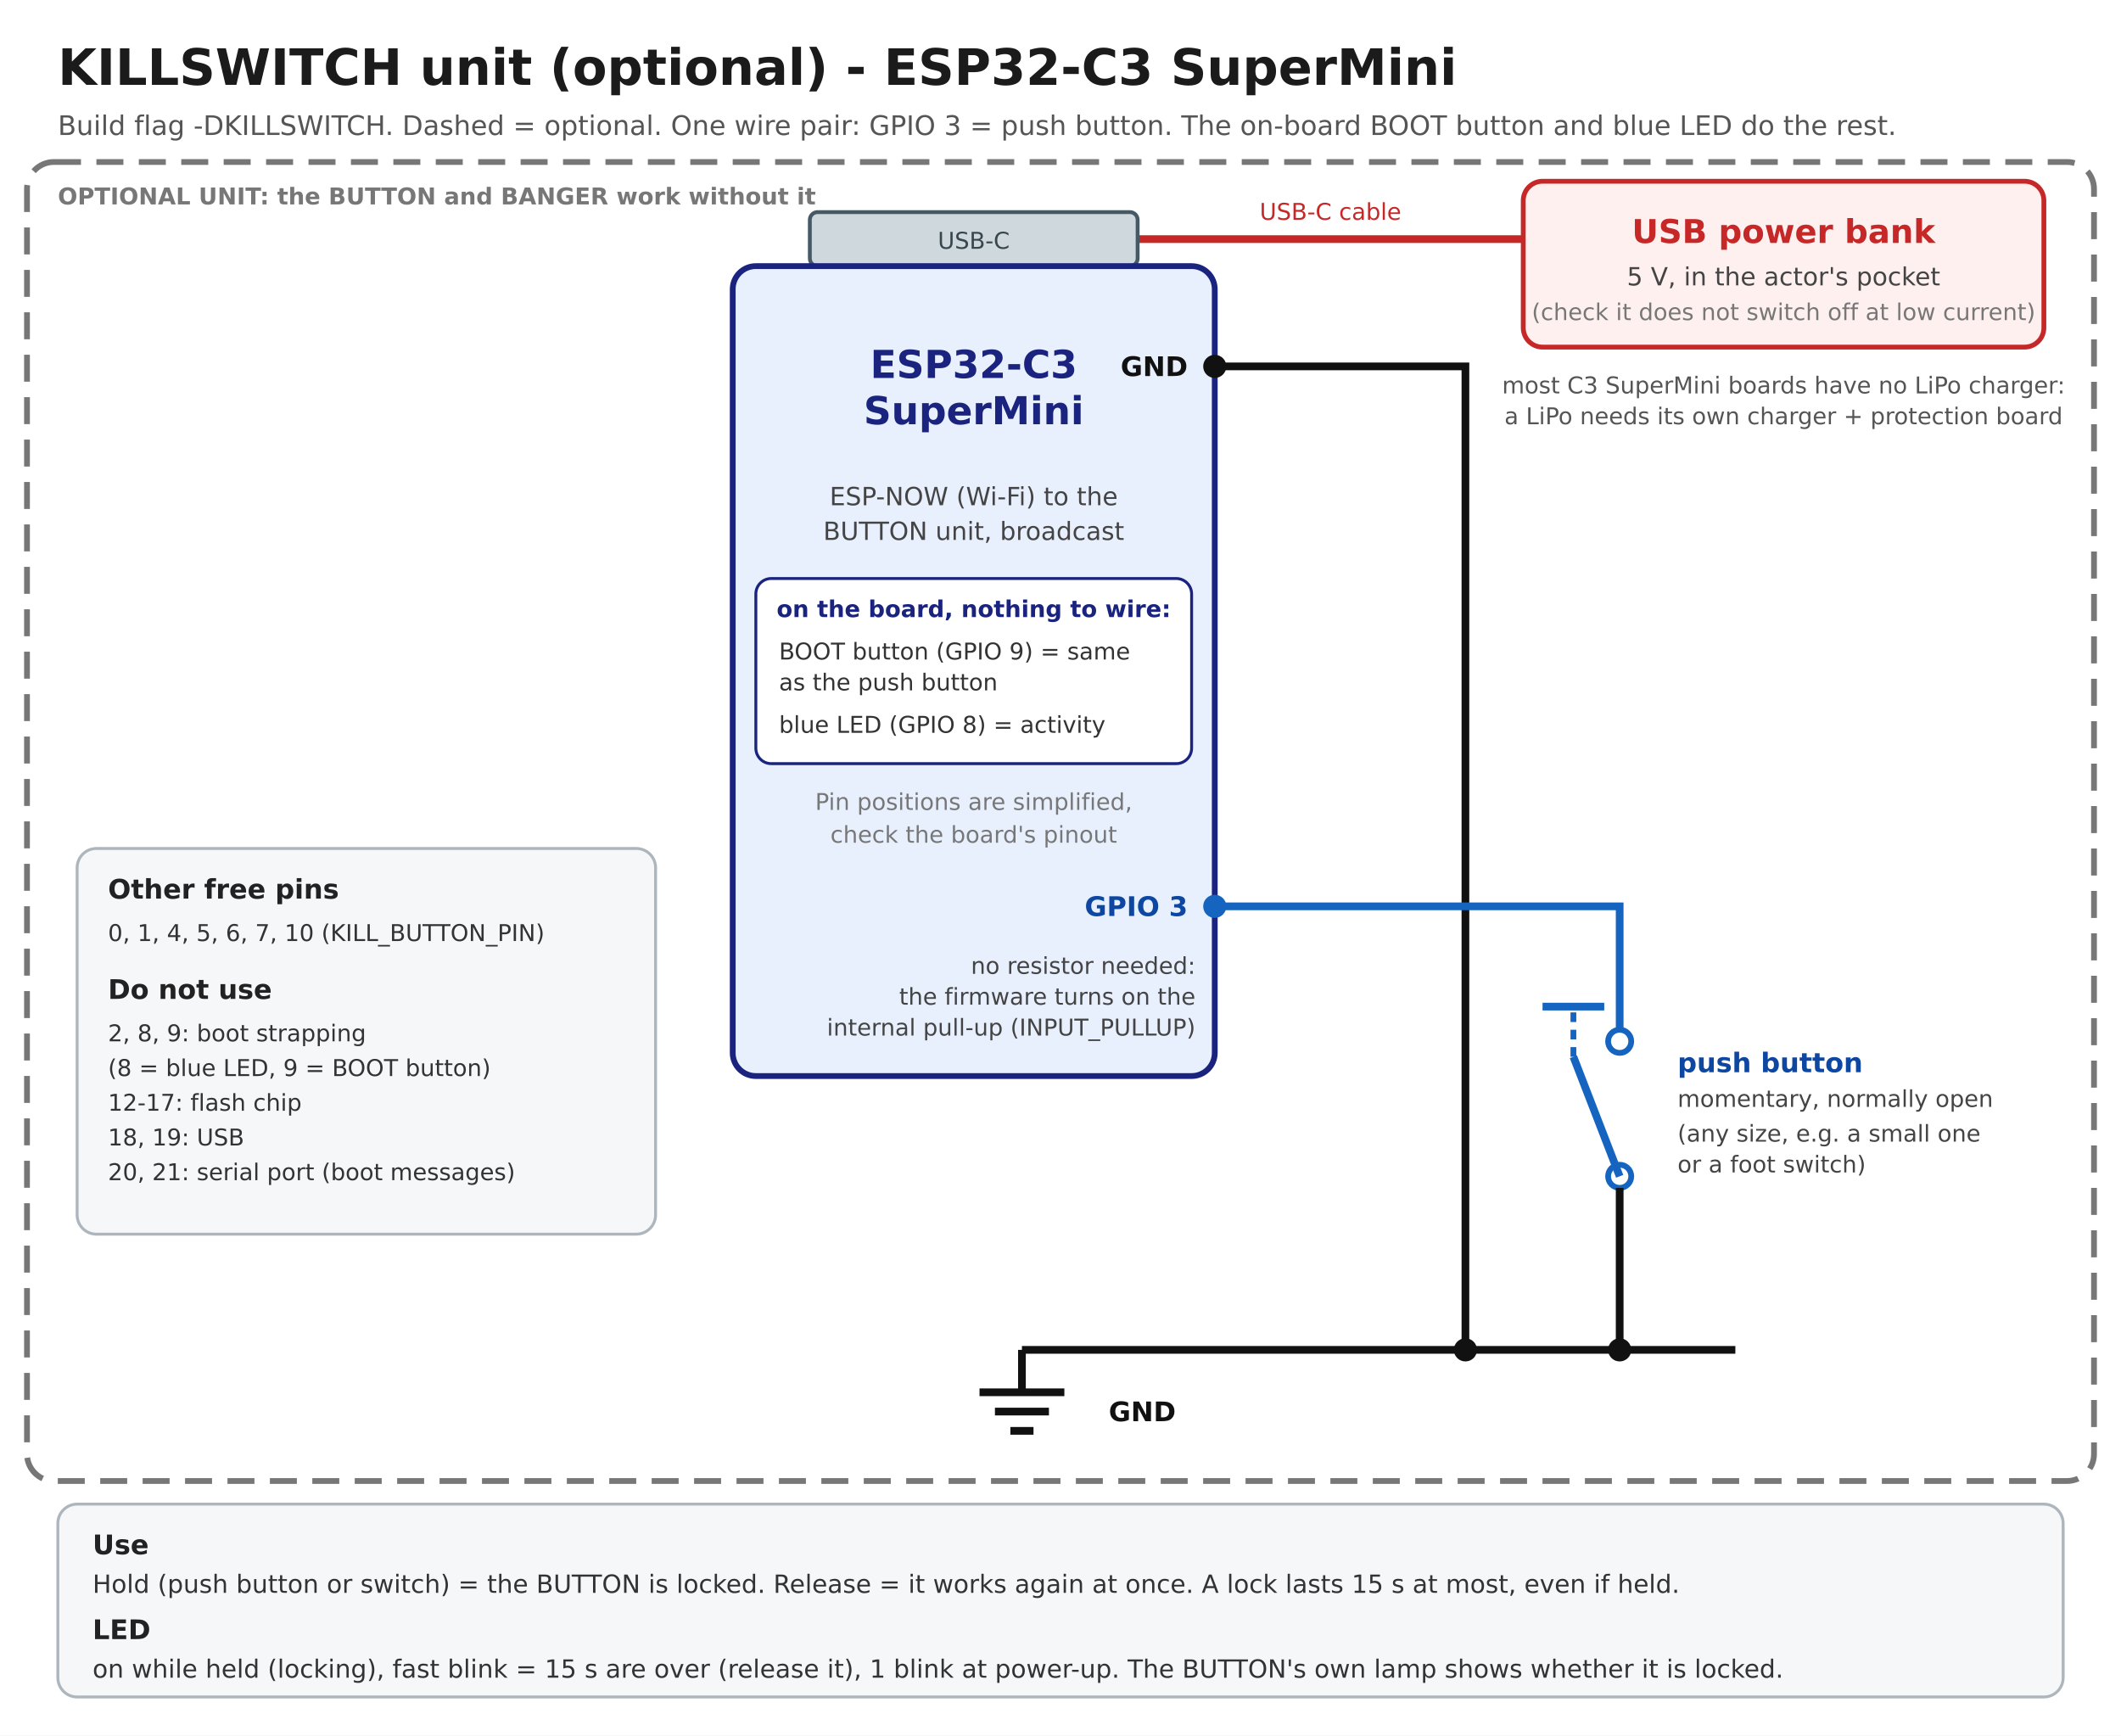
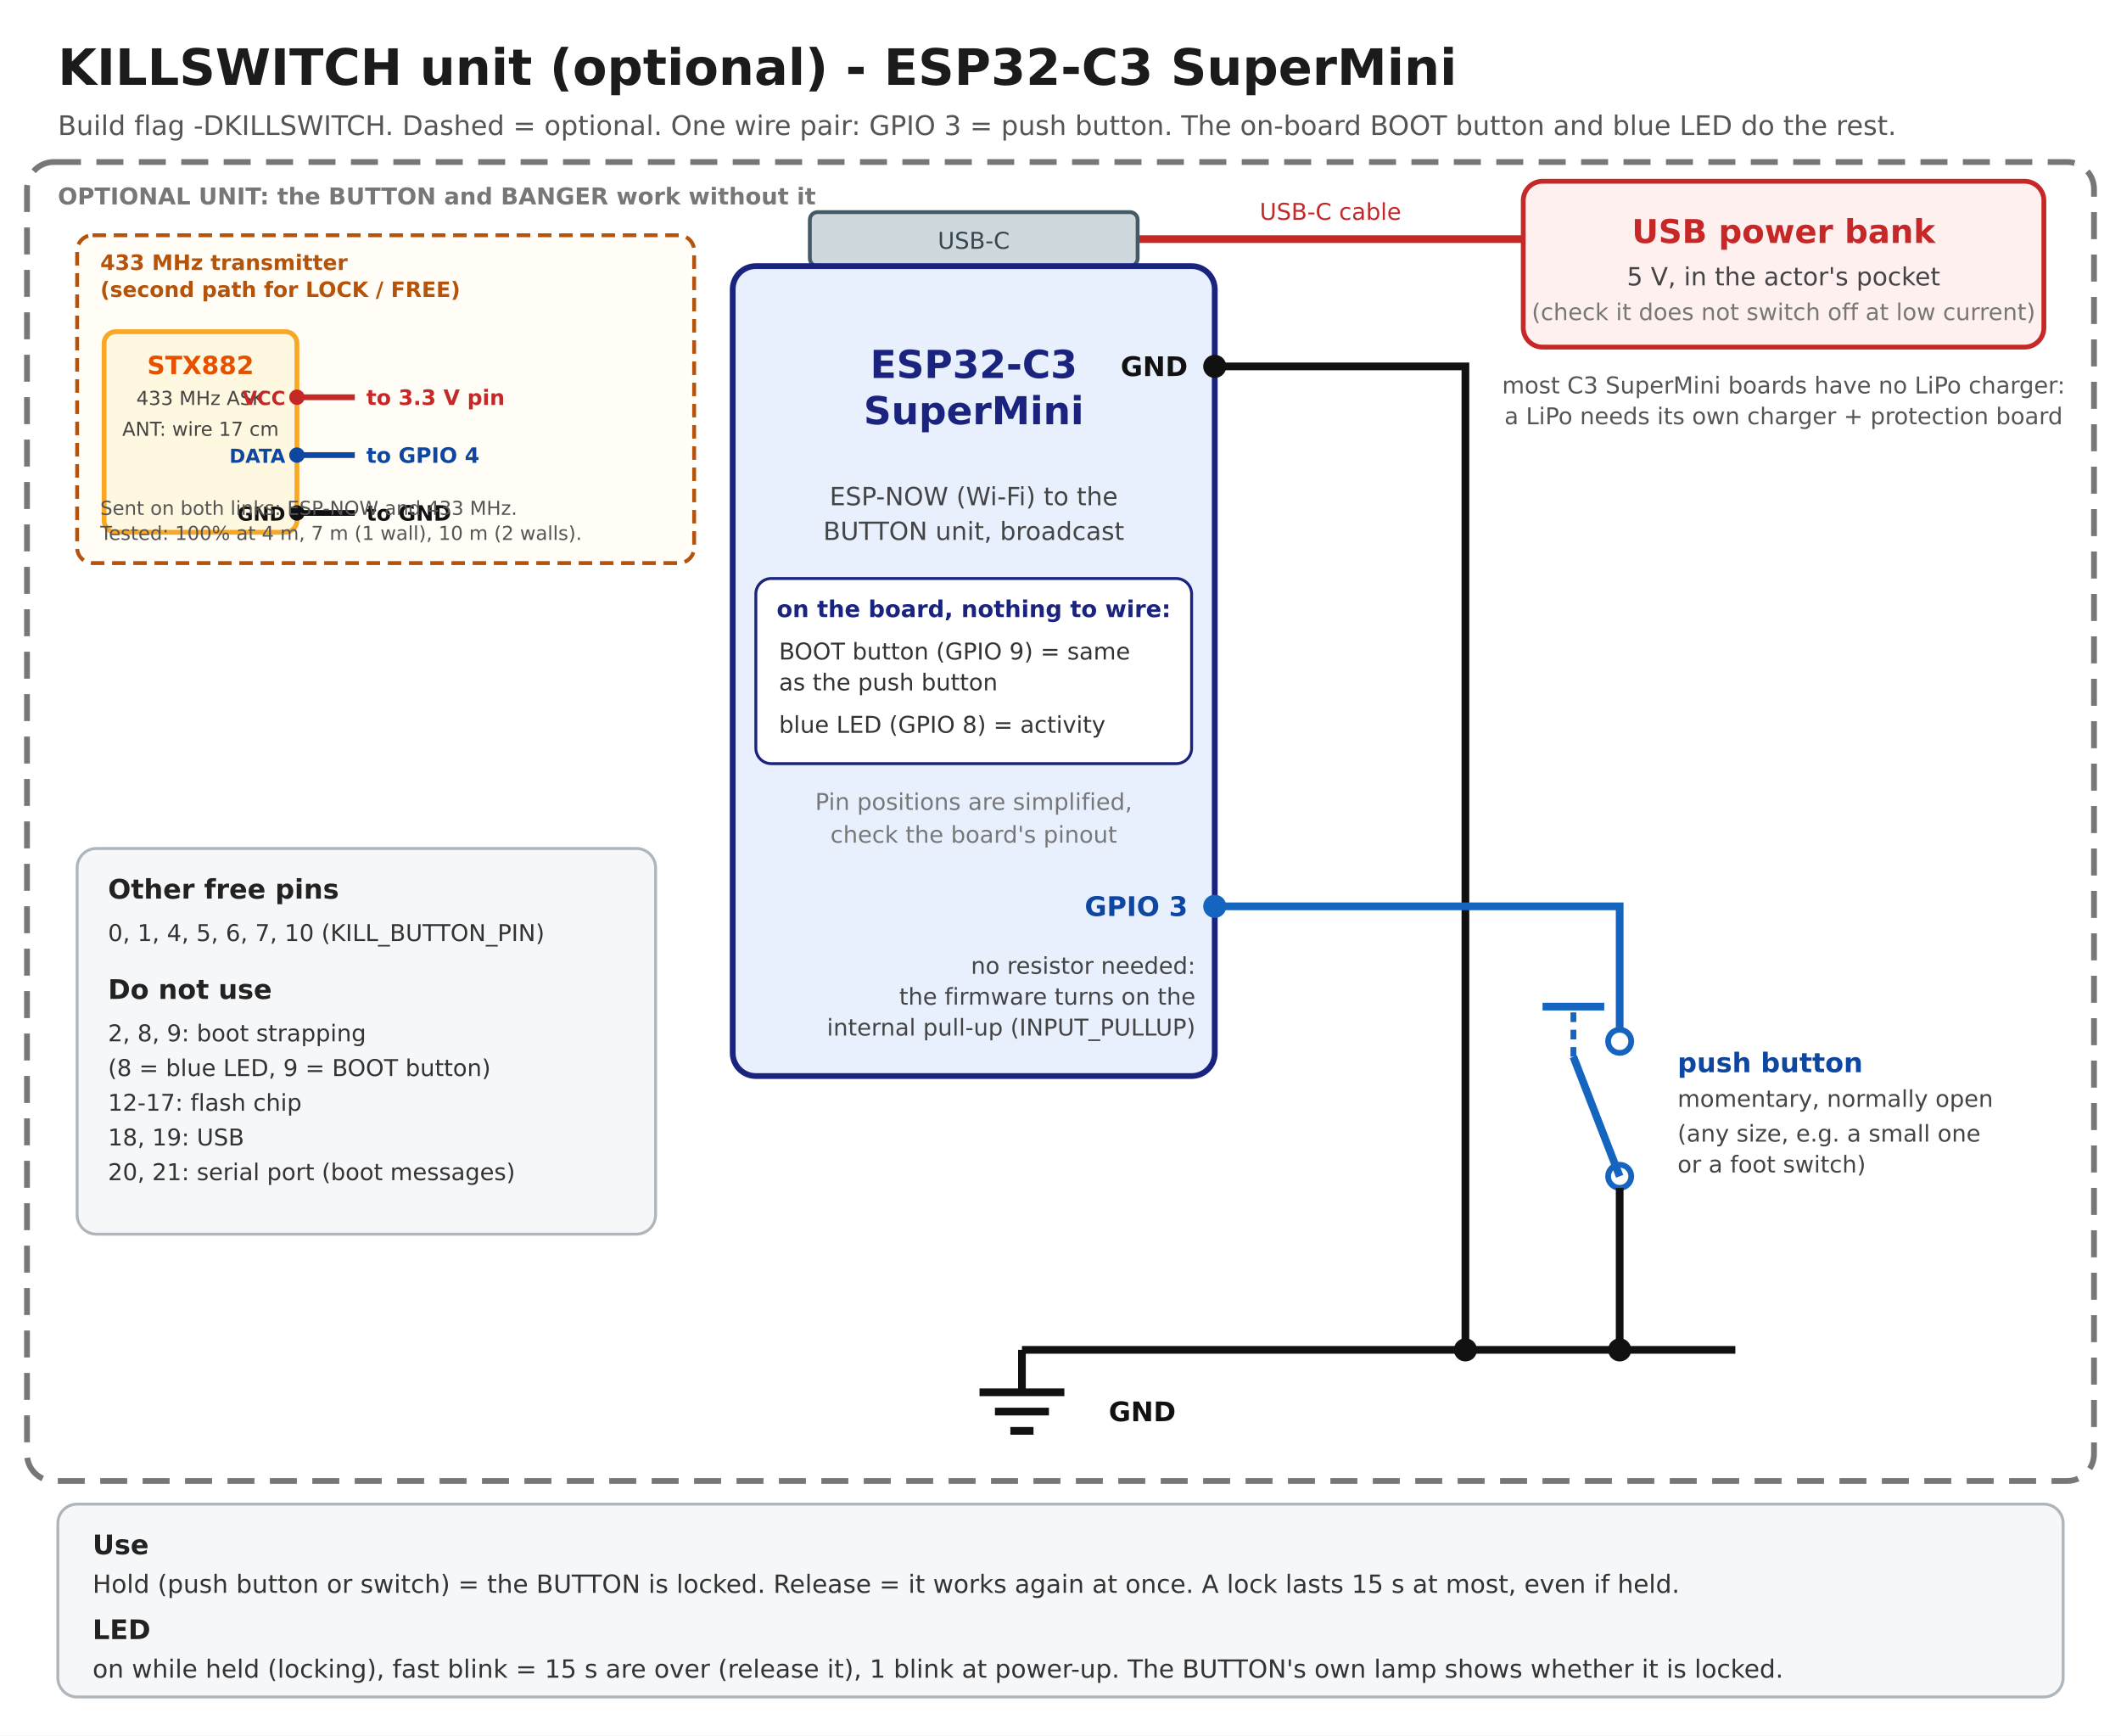
<svg xmlns="http://www.w3.org/2000/svg" viewBox="0 0 1100 900" width="1100" height="900" font-family="DejaVu Sans, Helvetica, Arial, sans-serif">
  <rect width="1100" height="900" fill="#ffffff" />
  <text x="30" y="44" font-size="26" font-weight="bold" fill="#1b1b1b">KILLSWITCH unit (optional) - ESP32-C3 SuperMini</text>
  <text x="30" y="70" font-size="14" fill="#555">Build flag -DKILLSWITCH. Dashed = optional. One wire pair: GPIO 3 = push button. The on-board BOOT button and blue LED do the rest.</text>
  <rect x="14" y="84" width="1072" height="684" rx="14" fill="none" stroke="#777" stroke-width="3" stroke-dasharray="14 8" />
  <text x="30" y="106" font-size="12" font-weight="bold" fill="#777">OPTIONAL UNIT: the BUTTON and BANGER work without it</text>
  <rect x="790" y="94" width="270" height="86" rx="10" fill="#fff0f0" stroke="#c62828" stroke-width="2.5" />
  <text x="925" y="126" font-size="17" font-weight="bold" fill="#c62828" text-anchor="middle">USB power bank</text>
  <text x="925" y="148" font-size="13" fill="#444" text-anchor="middle">5 V, in the actor's pocket</text>
  <text x="925" y="166" font-size="12" fill="#777" text-anchor="middle">(check it does not switch off at low current)</text>
  <line x1="790" y1="124" x2="590" y2="124" stroke="#c62828" stroke-width="4" />
  <text x="690" y="114" font-size="12" fill="#c62828" text-anchor="middle">USB-C cable</text>
  <text x="925" y="204" font-size="12" fill="#555" text-anchor="middle">most C3 SuperMini boards have no LiPo charger:</text>
  <text x="925" y="220" font-size="12" fill="#555" text-anchor="middle">a LiPo needs its own charger + protection board</text>
  <rect x="420" y="110" width="170" height="28" rx="4" fill="#cfd8dc" stroke="#455a64" stroke-width="2" />
  <text x="505" y="129" font-size="12" fill="#37474f" text-anchor="middle">USB-C</text>
  <rect x="380" y="138" width="250" height="420" rx="12" fill="#e8f0fe" stroke="#1a237e" stroke-width="3" />
  <text x="505" y="196" font-size="20" font-weight="bold" fill="#1a237e" text-anchor="middle">ESP32-C3</text>
  <text x="505" y="220" font-size="20" font-weight="bold" fill="#1a237e" text-anchor="middle">SuperMini</text>
  <text x="505" y="262" font-size="13" fill="#444" text-anchor="middle">ESP-NOW (Wi-Fi) to the</text>
  <text x="505" y="280" font-size="13" fill="#444" text-anchor="middle">BUTTON unit, broadcast</text>
  <rect x="392" y="300" width="226" height="96" rx="8" fill="#ffffff" stroke="#1a237e" stroke-width="1.5" />
  <text x="505" y="320" font-size="12" font-weight="bold" fill="#1a237e" text-anchor="middle">on the board, nothing to wire:</text>
  <text x="404" y="342" font-size="12" fill="#333">BOOT button (GPIO 9) = same</text>
  <text x="404" y="358" font-size="12" fill="#333">  as the push button</text>
  <text x="404" y="380" font-size="12" fill="#333">blue LED (GPIO 8) = activity</text>
  <text x="505" y="420" font-size="12" fill="#777" text-anchor="middle">Pin positions are simplified,</text>
  <text x="505" y="437" font-size="12" fill="#777" text-anchor="middle">check the board's pinout</text>
  <circle cx="630" cy="470" r="6" fill="#1565c0" />
  <text x="616" y="475" font-size="14" font-weight="bold" fill="#0d47a1" text-anchor="end">GPIO 3</text>
  <circle cx="630" cy="190" r="6" fill="#111" />
  <text x="616" y="195" font-size="14" font-weight="bold" fill="#111" text-anchor="end">GND</text>
  <line x1="530" y1="700" x2="900" y2="700" stroke="#111" stroke-width="4" />
  <line x1="530" y1="700" x2="530" y2="722" stroke="#111" stroke-width="4" />
  <line x1="508" y1="722" x2="552" y2="722" stroke="#111" stroke-width="4" />
  <line x1="516" y1="732" x2="544" y2="732" stroke="#111" stroke-width="4" />
  <line x1="524" y1="742" x2="536" y2="742" stroke="#111" stroke-width="4" />
  <text x="575" y="737" font-size="14" font-weight="bold" fill="#111">GND</text>
  <polyline points="630,190 760,190 760,700" fill="none" stroke="#111" stroke-width="4" />
  <circle cx="760" cy="700" r="6" fill="#111" />
  <rect x="40" y="440" width="300" height="200" rx="10" fill="#f6f7f9" stroke="#adb5bd" stroke-width="1.5" />
  <text x="56" y="466" font-size="14" font-weight="bold" fill="#222">Other free pins</text>
  <text x="56" y="488" font-size="12" fill="#333">0, 1, 4, 5, 6, 7, 10 (KILL_BUTTON_PIN)</text>
  <text x="56" y="518" font-size="14" font-weight="bold" fill="#222">Do not use</text>
  <text x="56" y="540" font-size="12" fill="#333">2, 8, 9: boot strapping</text>
  <text x="56" y="558" font-size="12" fill="#333">  (8 = blue LED, 9 = BOOT button)</text>
  <text x="56" y="576" font-size="12" fill="#333">12-17: flash chip</text>
  <text x="56" y="594" font-size="12" fill="#333">18, 19: USB</text>
  <text x="56" y="612" font-size="12" fill="#333">20, 21: serial port (boot messages)</text>
  <polyline points="630,470 840,470 840,540" fill="none" stroke="#1565c0" stroke-width="4" />
  <circle cx="840" cy="540" r="6" fill="#fff" stroke="#1565c0" stroke-width="3" />
  <circle cx="840" cy="610" r="6" fill="#fff" stroke="#1565c0" stroke-width="3" />
  <line x1="840" y1="610" x2="816" y2="548" stroke="#1565c0" stroke-width="4" />
  <line x1="816" y1="548" x2="816" y2="522" stroke="#1565c0" stroke-width="3" stroke-dasharray="5 4" />
  <line x1="800" y1="522" x2="832" y2="522" stroke="#1565c0" stroke-width="4" />
  <line x1="840" y1="616" x2="840" y2="700" stroke="#111" stroke-width="4" />
  <circle cx="840" cy="700" r="6" fill="#111" />
  <text x="870" y="556" font-size="14" font-weight="bold" fill="#0d47a1">push button</text>
  <text x="870" y="574" font-size="12" fill="#444">momentary, normally open</text>
  <text x="870" y="592" font-size="12" fill="#444">(any size, e.g. a small one</text>
  <text x="870" y="608" font-size="12" fill="#444">or a foot switch)</text>
  <text x="620" y="505" font-size="12" fill="#444" text-anchor="end">no resistor needed:</text>
  <text x="620" y="521" font-size="12" fill="#444" text-anchor="end">the firmware turns on the</text>
  <text x="620" y="537" font-size="12" fill="#444" text-anchor="end">internal pull-up (INPUT_PULLUP)</text>
  <rect x="30" y="780" width="1040" height="100" rx="10" fill="#f6f7f9" stroke="#adb5bd" stroke-width="1.5" />
  <text x="48" y="806" font-size="14" font-weight="bold" fill="#222">Use</text>
  <text x="48" y="826" font-size="13" fill="#333">Hold (push button or switch) = the BUTTON is locked. Release = it works again at once. A lock lasts 15 s at most, even if held.</text>
  <text x="48" y="850" font-size="14" font-weight="bold" fill="#222">LED</text>
  <text x="48" y="870" font-size="13" fill="#333">on while held (locking), fast blink = 15 s are over (release it), 1 blink at power-up. The BUTTON's own lamp shows whether it is locked.</text>
+   <rect x="40" y="122" width="320" height="170" rx="8" fill="#fffdf5" stroke="#b45309" stroke-width="2" stroke-dasharray="7 4" />
+   <text x="52" y="140" font-size="11" font-weight="bold" fill="#b45309" text-anchor="start">433 MHz transmitter</text>
+   <text x="52" y="154" font-size="11" font-weight="bold" fill="#b45309" text-anchor="start">(second path for LOCK / FREE)</text>
+   <rect x="54" y="172" width="100" height="104" rx="6" fill="#fff8e1" stroke="#f9a825" stroke-width="2.5" />
+   <text x="104" y="194" font-size="13" font-weight="bold" fill="#e65100" text-anchor="middle">STX882</text>
+   <text x="104" y="210" font-size="10" font-weight="normal" fill="#444" text-anchor="middle">433 MHz ASK</text>
+   <text x="104" y="226" font-size="10" font-weight="normal" fill="#444" text-anchor="middle">ANT: wire 17 cm</text>
+   <circle cx="154" cy="206" r="4" fill="#c62828" />
+   <text x="148" y="210" font-size="10" font-weight="bold" fill="#c62828" text-anchor="end">VCC</text>
+   <line x1="154" y1="206" x2="184" y2="206" stroke="#c62828" stroke-width="3" />
+   <text x="190" y="210" font-size="11" font-weight="bold" fill="#c62828" text-anchor="start">to 3.3 V pin</text>
+   <circle cx="154" cy="236" r="4" fill="#0d47a1" />
+   <text x="148" y="240" font-size="10" font-weight="bold" fill="#0d47a1" text-anchor="end">DATA</text>
+   <line x1="154" y1="236" x2="184" y2="236" stroke="#0d47a1" stroke-width="3" />
+   <text x="190" y="240" font-size="11" font-weight="bold" fill="#0d47a1" text-anchor="start">to GPIO 4</text>
+   <circle cx="154" cy="266" r="4" fill="#111" />
+   <text x="148" y="270" font-size="10" font-weight="bold" fill="#111" text-anchor="end">GND</text>
+   <line x1="154" y1="266" x2="184" y2="266" stroke="#111" stroke-width="3" />
+   <text x="190" y="270" font-size="11" font-weight="bold" fill="#111" text-anchor="start">to GND</text>
+   <text x="52" y="267" font-size="10" font-weight="normal" fill="#555" text-anchor="start">Sent on both links: ESP-NOW and 433 MHz.</text>
+   <text x="52" y="280" font-size="10" font-weight="normal" fill="#555" text-anchor="start">Tested: 100% at 4 m, 7 m (1 wall), 10 m (2 walls).</text>
</svg>
